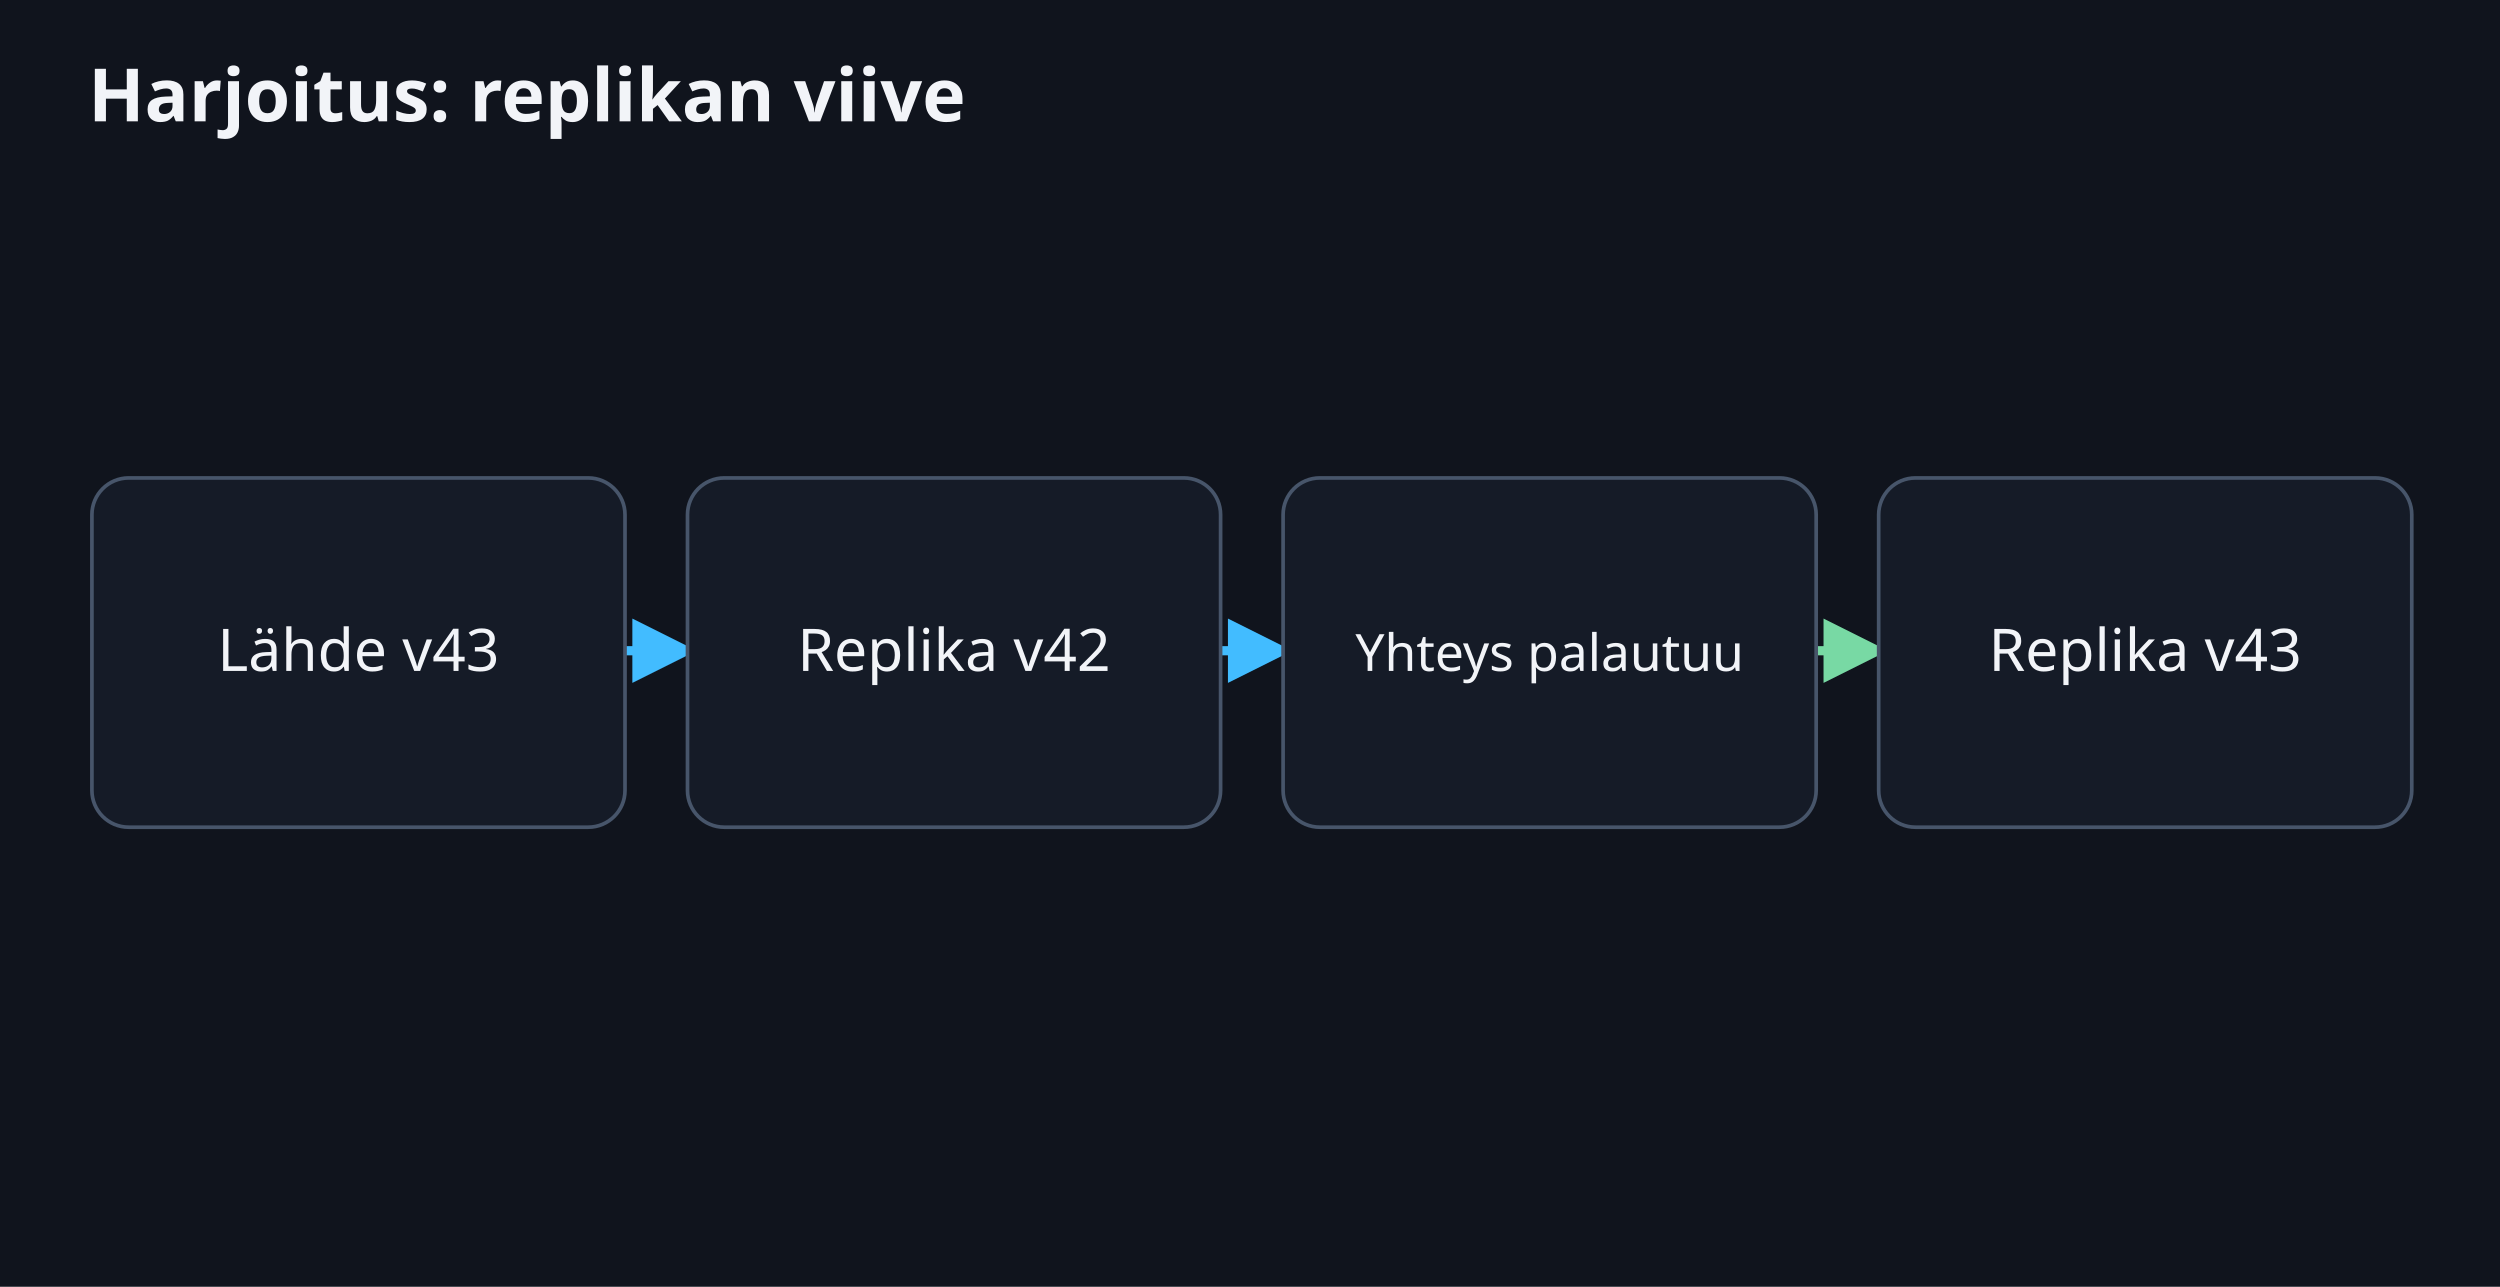
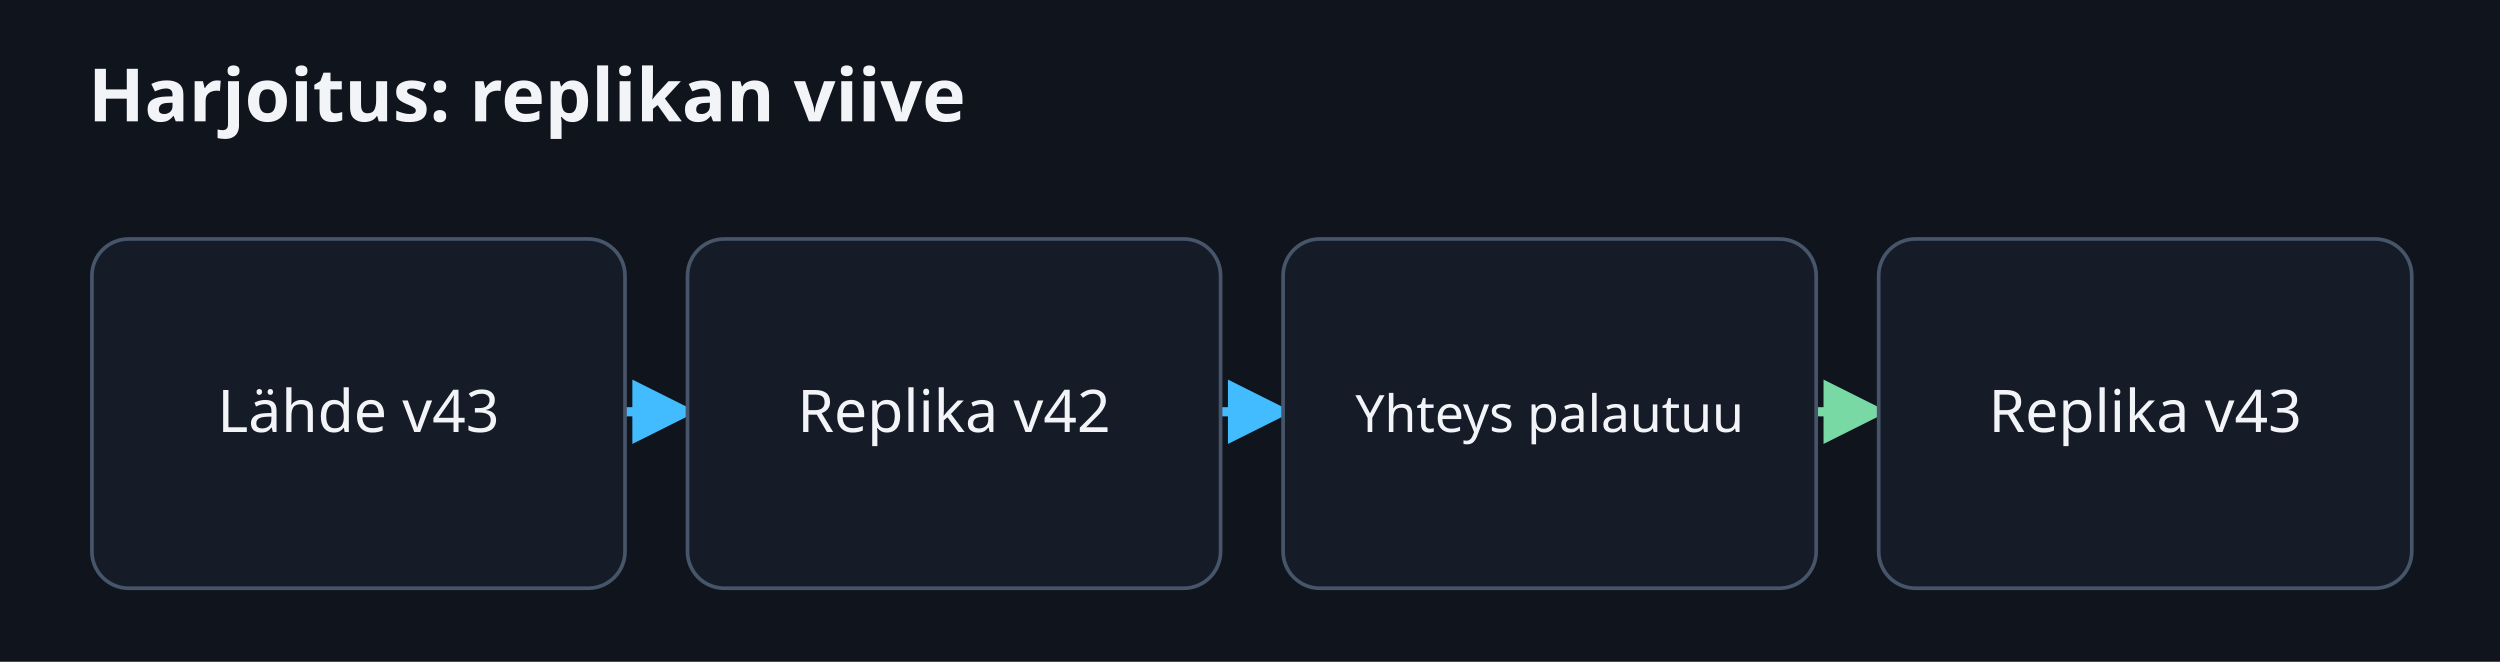
- <svg xmlns="http://www.w3.org/2000/svg" viewBox="0 0 680 350" role="img">
+ <svg xmlns="http://www.w3.org/2000/svg" viewBox="0 0 680 180" role="img">
  <defs>
    <marker id="blue" markerWidth="7" markerHeight="7" refX="6" refY="3.5" orient="auto">
      <path d="M0 0L7 3.5L0 7Z" fill="#42bcff" />
    </marker>
    <marker id="green" markerWidth="7" markerHeight="7" refX="6" refY="3.5" orient="auto">
      <path d="M0 0L7 3.5L0 7Z" fill="#78d9a4" />
    </marker>
    <marker id="orange" markerWidth="7" markerHeight="7" refX="6" refY="3.5" orient="auto">
      <path d="M0 0L7 3.5L0 7Z" fill="#ffae63" />
    </marker>
  </defs>
-   <rect width="680" height="350" fill="#10141d" />
+   <rect width="680" height="180" fill="#10141d" />
  <g font-family="system-ui,sans-serif" fill="#f2f4f8">
    <text x="24" y="33" font-weight="700" font-size="20">Harjoitus: replikan viive</text>
-     <path d="M170 177H187" fill="none" stroke="#42bcff" stroke-width="2.5" marker-end="url(#blue)" />
-     <path d="M332 177H349" fill="none" stroke="#42bcff" stroke-width="2.5" marker-end="url(#blue)" />
-     <path d="M494 177H511" fill="none" stroke="#78d9a4" stroke-width="2.5" marker-end="url(#green)" />
-     <rect x="25" y="130" width="145" height="95" rx="10" fill="#151b27" stroke="#47556a" />
-     <text x="97.5" y="182.5" text-anchor="middle" font-size="16">
+     <path transform="translate(0 -65)" d="M170 177H187" fill="none" stroke="#42bcff" stroke-width="2.5" marker-end="url(#blue)" />
+     <path transform="translate(0 -65)" d="M332 177H349" fill="none" stroke="#42bcff" stroke-width="2.5" marker-end="url(#blue)" />
+     <path transform="translate(0 -65)" d="M494 177H511" fill="none" stroke="#78d9a4" stroke-width="2.5" marker-end="url(#green)" />
+     <rect transform="translate(0 -65)" x="25" y="130" width="145" height="95" rx="10" fill="#151b27" stroke="#47556a" />
+     <text transform="translate(0 -65)" x="97.5" y="182.5" text-anchor="middle" font-size="16">
      <tspan x="97.5" dy="0">Lähde v43</tspan>
    </text>
-     <rect x="187" y="130" width="145" height="95" rx="10" fill="#151b27" stroke="#47556a" />
-     <text x="259.5" y="182.5" text-anchor="middle" font-size="16">
+     <rect transform="translate(0 -65)" x="187" y="130" width="145" height="95" rx="10" fill="#151b27" stroke="#47556a" />
+     <text transform="translate(0 -65)" x="259.5" y="182.5" text-anchor="middle" font-size="16">
      <tspan x="259.5" dy="0">Replika v42</tspan>
    </text>
-     <rect x="349" y="130" width="145" height="95" rx="10" fill="#151b27" stroke="#47556a" />
-     <text x="421.5" y="182.5" text-anchor="middle" font-size="14">
+     <rect transform="translate(0 -65)" x="349" y="130" width="145" height="95" rx="10" fill="#151b27" stroke="#47556a" />
+     <text transform="translate(0 -65)" x="421.5" y="182.5" text-anchor="middle" font-size="14">
      <tspan x="421.5" dy="0">Yhteys palautuu</tspan>
    </text>
-     <rect x="511" y="130" width="145" height="95" rx="10" fill="#151b27" stroke="#47556a" />
-     <text x="583.5" y="182.5" text-anchor="middle" font-size="16">
+     <rect transform="translate(0 -65)" x="511" y="130" width="145" height="95" rx="10" fill="#151b27" stroke="#47556a" />
+     <text transform="translate(0 -65)" x="583.5" y="182.5" text-anchor="middle" font-size="16">
      <tspan x="583.5" dy="0">Replika v43</tspan>
    </text>
  </g>
</svg>
